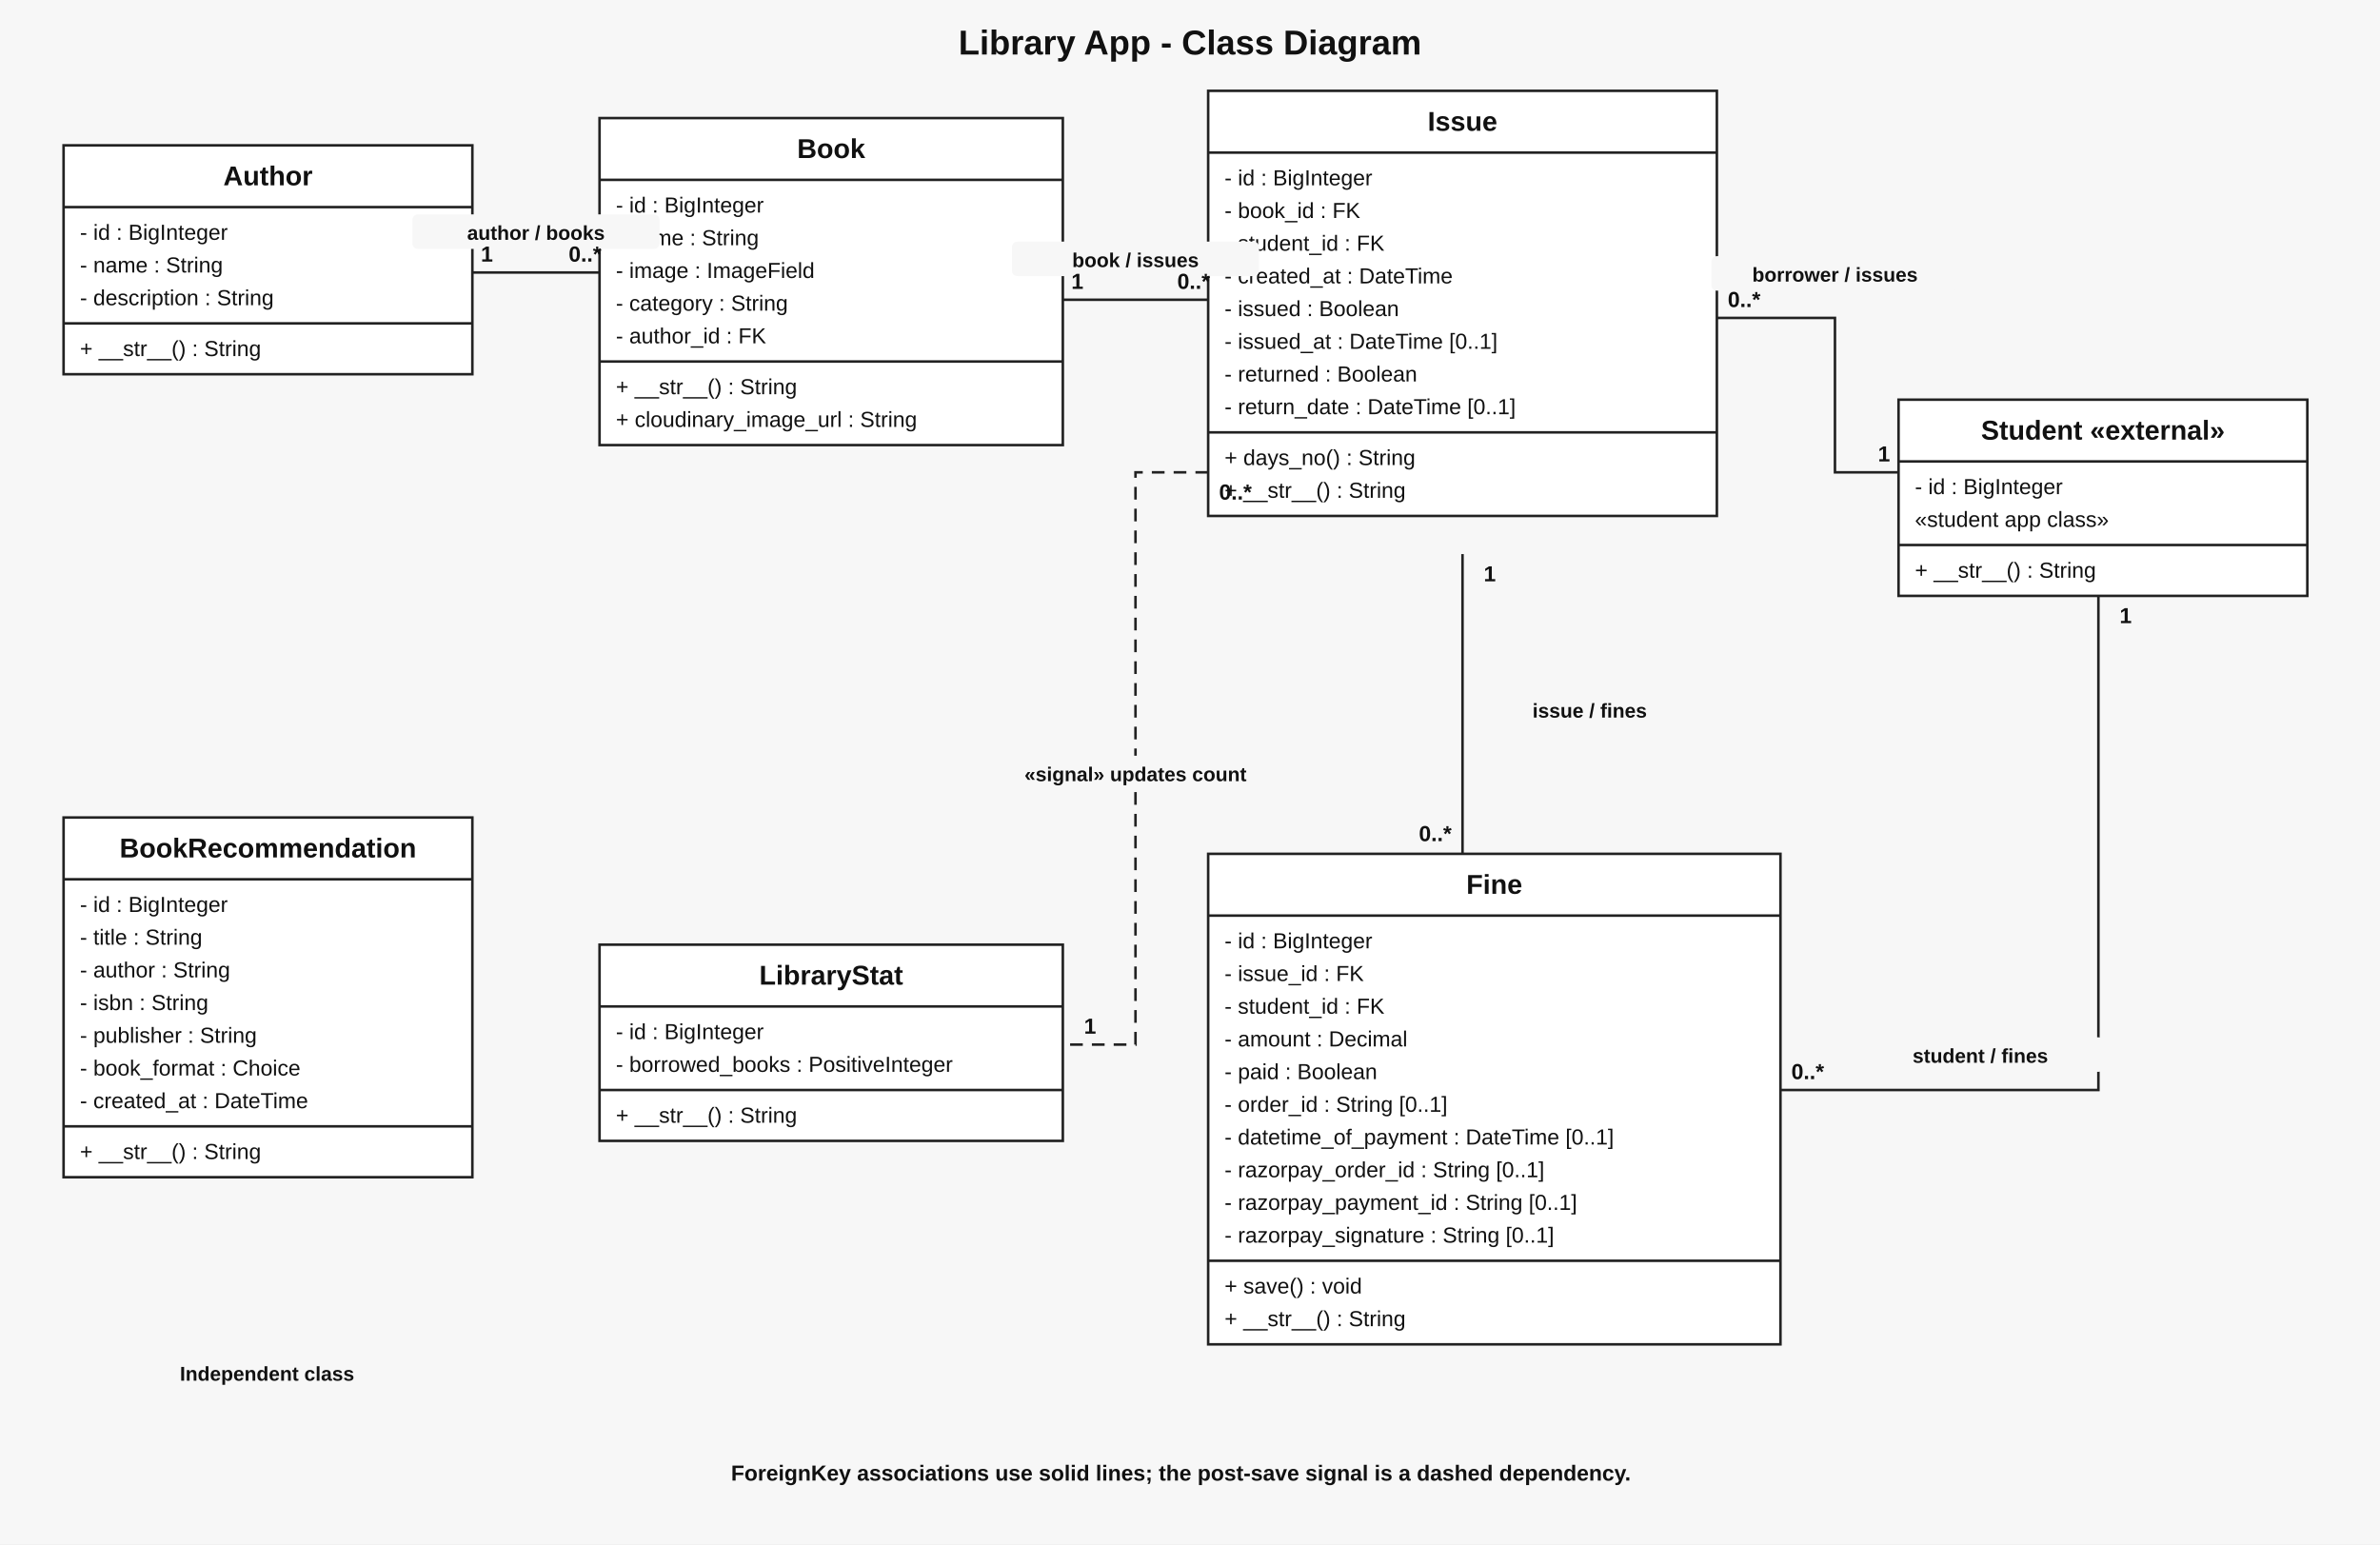
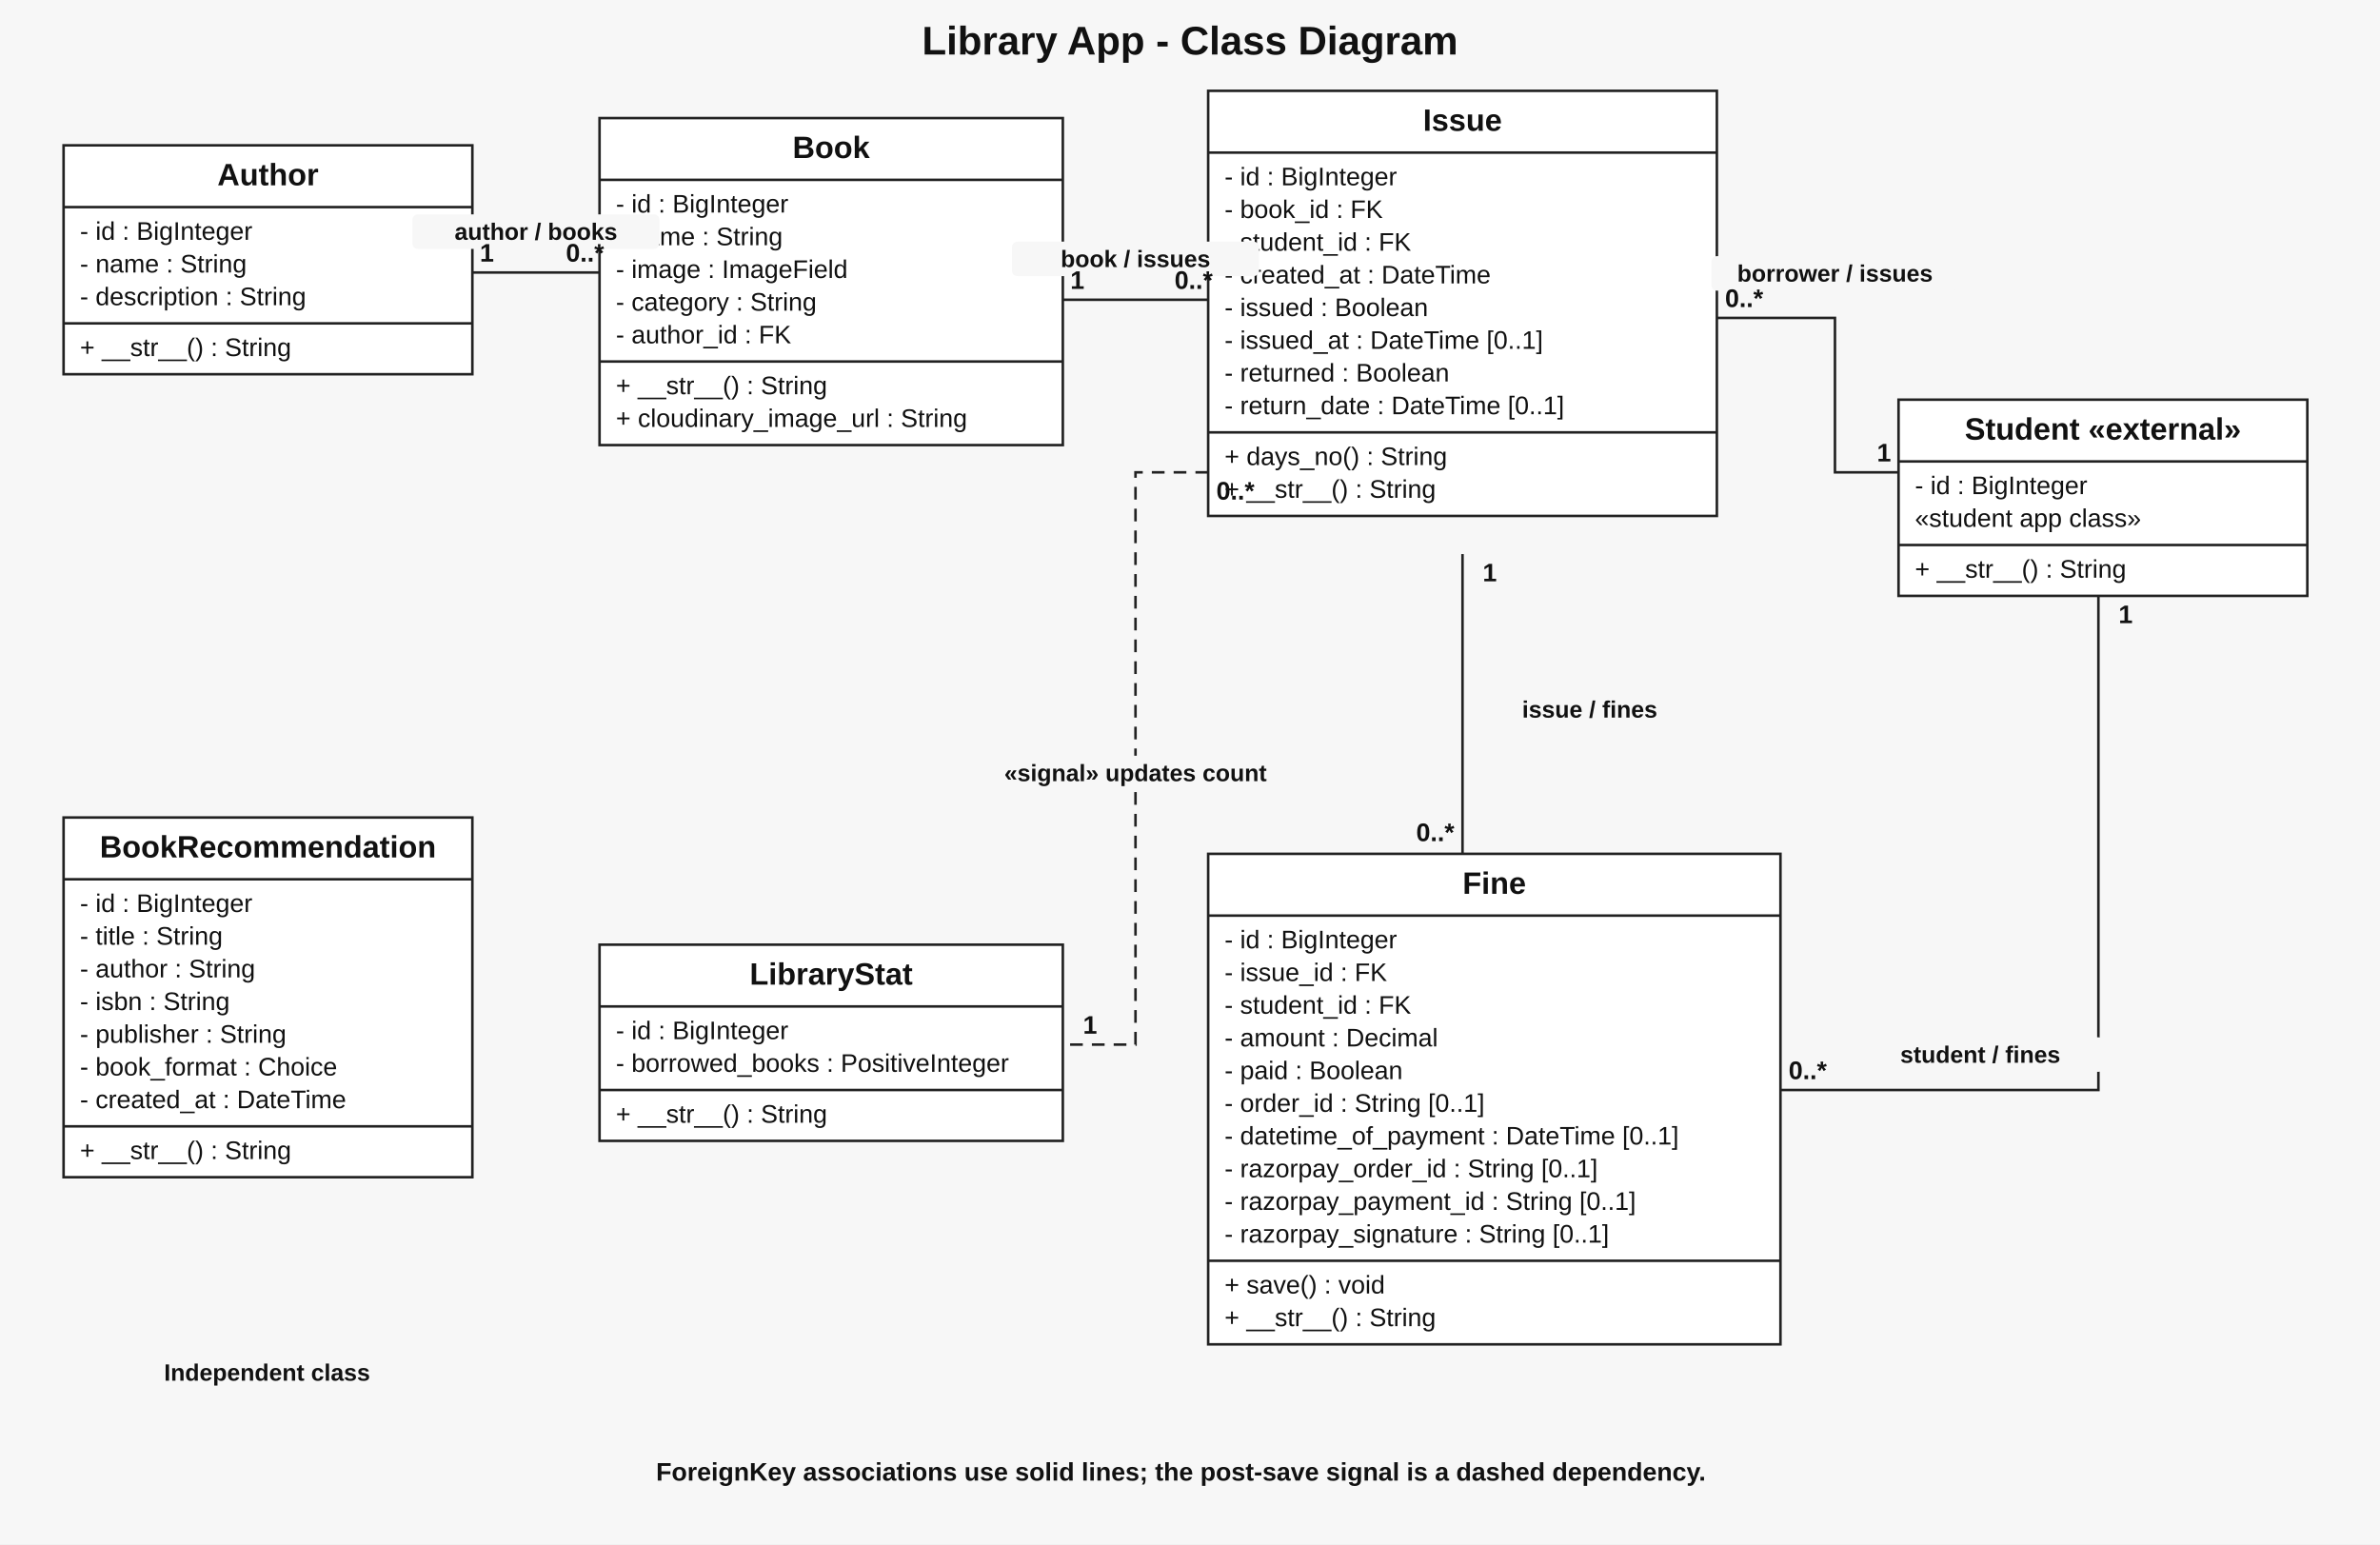
<svg xmlns="http://www.w3.org/2000/svg" width="1310" height="850" viewBox="0 0 1310 850" role="img" aria-label="Library App - Class Diagram">
  <defs>
    <marker id="arrow" viewBox="0 0 10 10" refX="9" refY="5" markerWidth="7" markerHeight="7" orient="auto">
      <path d="M0,0 L10,5 L0,10 z" fill="#222" />
    </marker>
    <marker id="open" viewBox="0 0 12 12" refX="11" refY="6" markerWidth="10" markerHeight="10" orient="auto">
      <path d="M1,1 L11,6 L1,11 z" fill="#fff" stroke="#222" />
    </marker>
  </defs>
  <rect width="100%" height="100%" fill="#f7f7f7" />
  <g font-family="Arial,Helvetica,sans-serif" stroke="#222" stroke-width="1.4">
-     <text x="655.0" y="30" font-size="19" text-anchor="middle" font-weight="bold" fill="#111" stroke="none">Library App - Class Diagram</text>
+     <text x="655.0" y="30" font-size="22" text-anchor="middle" font-weight="bold" fill="#111" stroke="none">Library App - Class Diagram</text>
    <rect x="35" y="80" width="225" height="126" fill="#fff" />
    <line x1="35" y1="114" x2="260" y2="114" />
    <line x1="35" y1="178" x2="260" y2="178" />
-     <text x="147.5" y="102" font-size="15" text-anchor="middle" font-weight="bold" fill="#111" stroke="none">Author</text>
-     <text x="44" y="132" font-size="12" text-anchor="start" font-weight="normal" fill="#111" stroke="none">- id : BigInteger</text>
-     <text x="44" y="150" font-size="12" text-anchor="start" font-weight="normal" fill="#111" stroke="none">- name : String</text>
-     <text x="44" y="168" font-size="12" text-anchor="start" font-weight="normal" fill="#111" stroke="none">- description : String</text>
-     <text x="44" y="196" font-size="12" text-anchor="start" font-weight="normal" fill="#111" stroke="none">+ __str__() : String</text>
+     <text x="147.5" y="102" font-size="17" text-anchor="middle" font-weight="bold" fill="#111" stroke="none">Author</text>
+     <text x="44" y="132" font-size="14" text-anchor="start" font-weight="normal" fill="#111" stroke="none">- id : BigInteger</text>
+     <text x="44" y="150" font-size="14" text-anchor="start" font-weight="normal" fill="#111" stroke="none">- name : String</text>
+     <text x="44" y="168" font-size="14" text-anchor="start" font-weight="normal" fill="#111" stroke="none">- description : String</text>
+     <text x="44" y="196" font-size="14" text-anchor="start" font-weight="normal" fill="#111" stroke="none">+ __str__() : String</text>
    <rect x="330" y="65" width="255" height="180" fill="#fff" />
    <line x1="330" y1="99" x2="585" y2="99" />
    <line x1="330" y1="199" x2="585" y2="199" />
-     <text x="457.5" y="87" font-size="15" text-anchor="middle" font-weight="bold" fill="#111" stroke="none">Book</text>
-     <text x="339" y="117" font-size="12" text-anchor="start" font-weight="normal" fill="#111" stroke="none">- id : BigInteger</text>
-     <text x="339" y="135" font-size="12" text-anchor="start" font-weight="normal" fill="#111" stroke="none">- name : String</text>
-     <text x="339" y="153" font-size="12" text-anchor="start" font-weight="normal" fill="#111" stroke="none">- image : ImageField</text>
-     <text x="339" y="171" font-size="12" text-anchor="start" font-weight="normal" fill="#111" stroke="none">- category : String</text>
-     <text x="339" y="189" font-size="12" text-anchor="start" font-weight="normal" fill="#111" stroke="none">- author_id : FK</text>
-     <text x="339" y="217" font-size="12" text-anchor="start" font-weight="normal" fill="#111" stroke="none">+ __str__() : String</text>
-     <text x="339" y="235" font-size="12" text-anchor="start" font-weight="normal" fill="#111" stroke="none">+ cloudinary_image_url : String</text>
+     <text x="457.5" y="87" font-size="17" text-anchor="middle" font-weight="bold" fill="#111" stroke="none">Book</text>
+     <text x="339" y="117" font-size="14" text-anchor="start" font-weight="normal" fill="#111" stroke="none">- id : BigInteger</text>
+     <text x="339" y="135" font-size="14" text-anchor="start" font-weight="normal" fill="#111" stroke="none">- name : String</text>
+     <text x="339" y="153" font-size="14" text-anchor="start" font-weight="normal" fill="#111" stroke="none">- image : ImageField</text>
+     <text x="339" y="171" font-size="14" text-anchor="start" font-weight="normal" fill="#111" stroke="none">- category : String</text>
+     <text x="339" y="189" font-size="14" text-anchor="start" font-weight="normal" fill="#111" stroke="none">- author_id : FK</text>
+     <text x="339" y="217" font-size="14" text-anchor="start" font-weight="normal" fill="#111" stroke="none">+ __str__() : String</text>
+     <text x="339" y="235" font-size="14" text-anchor="start" font-weight="normal" fill="#111" stroke="none">+ cloudinary_image_url : String</text>
    <rect x="665" y="50" width="280" height="234" fill="#fff" />
    <line x1="665" y1="84" x2="945" y2="84" />
    <line x1="665" y1="238" x2="945" y2="238" />
-     <text x="805.0" y="72" font-size="15" text-anchor="middle" font-weight="bold" fill="#111" stroke="none">Issue</text>
-     <text x="674" y="102" font-size="12" text-anchor="start" font-weight="normal" fill="#111" stroke="none">- id : BigInteger</text>
-     <text x="674" y="120" font-size="12" text-anchor="start" font-weight="normal" fill="#111" stroke="none">- book_id : FK</text>
-     <text x="674" y="138" font-size="12" text-anchor="start" font-weight="normal" fill="#111" stroke="none">- student_id : FK</text>
-     <text x="674" y="156" font-size="12" text-anchor="start" font-weight="normal" fill="#111" stroke="none">- created_at : DateTime</text>
-     <text x="674" y="174" font-size="12" text-anchor="start" font-weight="normal" fill="#111" stroke="none">- issued : Boolean</text>
-     <text x="674" y="192" font-size="12" text-anchor="start" font-weight="normal" fill="#111" stroke="none">- issued_at : DateTime [0..1]</text>
-     <text x="674" y="210" font-size="12" text-anchor="start" font-weight="normal" fill="#111" stroke="none">- returned : Boolean</text>
-     <text x="674" y="228" font-size="12" text-anchor="start" font-weight="normal" fill="#111" stroke="none">- return_date : DateTime [0..1]</text>
-     <text x="674" y="256" font-size="12" text-anchor="start" font-weight="normal" fill="#111" stroke="none">+ days_no() : String</text>
-     <text x="674" y="274" font-size="12" text-anchor="start" font-weight="normal" fill="#111" stroke="none">+ __str__() : String</text>
+     <text x="805.0" y="72" font-size="17" text-anchor="middle" font-weight="bold" fill="#111" stroke="none">Issue</text>
+     <text x="674" y="102" font-size="14" text-anchor="start" font-weight="normal" fill="#111" stroke="none">- id : BigInteger</text>
+     <text x="674" y="120" font-size="14" text-anchor="start" font-weight="normal" fill="#111" stroke="none">- book_id : FK</text>
+     <text x="674" y="138" font-size="14" text-anchor="start" font-weight="normal" fill="#111" stroke="none">- student_id : FK</text>
+     <text x="674" y="156" font-size="14" text-anchor="start" font-weight="normal" fill="#111" stroke="none">- created_at : DateTime</text>
+     <text x="674" y="174" font-size="14" text-anchor="start" font-weight="normal" fill="#111" stroke="none">- issued : Boolean</text>
+     <text x="674" y="192" font-size="14" text-anchor="start" font-weight="normal" fill="#111" stroke="none">- issued_at : DateTime [0..1]</text>
+     <text x="674" y="210" font-size="14" text-anchor="start" font-weight="normal" fill="#111" stroke="none">- returned : Boolean</text>
+     <text x="674" y="228" font-size="14" text-anchor="start" font-weight="normal" fill="#111" stroke="none">- return_date : DateTime [0..1]</text>
+     <text x="674" y="256" font-size="14" text-anchor="start" font-weight="normal" fill="#111" stroke="none">+ days_no() : String</text>
+     <text x="674" y="274" font-size="14" text-anchor="start" font-weight="normal" fill="#111" stroke="none">+ __str__() : String</text>
    <rect x="665" y="470" width="315" height="270" fill="#fff" />
    <line x1="665" y1="504" x2="980" y2="504" />
    <line x1="665" y1="694" x2="980" y2="694" />
-     <text x="822.5" y="492" font-size="15" text-anchor="middle" font-weight="bold" fill="#111" stroke="none">Fine</text>
-     <text x="674" y="522" font-size="12" text-anchor="start" font-weight="normal" fill="#111" stroke="none">- id : BigInteger</text>
-     <text x="674" y="540" font-size="12" text-anchor="start" font-weight="normal" fill="#111" stroke="none">- issue_id : FK</text>
-     <text x="674" y="558" font-size="12" text-anchor="start" font-weight="normal" fill="#111" stroke="none">- student_id : FK</text>
-     <text x="674" y="576" font-size="12" text-anchor="start" font-weight="normal" fill="#111" stroke="none">- amount : Decimal</text>
-     <text x="674" y="594" font-size="12" text-anchor="start" font-weight="normal" fill="#111" stroke="none">- paid : Boolean</text>
-     <text x="674" y="612" font-size="12" text-anchor="start" font-weight="normal" fill="#111" stroke="none">- order_id : String [0..1]</text>
-     <text x="674" y="630" font-size="12" text-anchor="start" font-weight="normal" fill="#111" stroke="none">- datetime_of_payment : DateTime [0..1]</text>
-     <text x="674" y="648" font-size="12" text-anchor="start" font-weight="normal" fill="#111" stroke="none">- razorpay_order_id : String [0..1]</text>
-     <text x="674" y="666" font-size="12" text-anchor="start" font-weight="normal" fill="#111" stroke="none">- razorpay_payment_id : String [0..1]</text>
-     <text x="674" y="684" font-size="12" text-anchor="start" font-weight="normal" fill="#111" stroke="none">- razorpay_signature : String [0..1]</text>
-     <text x="674" y="712" font-size="12" text-anchor="start" font-weight="normal" fill="#111" stroke="none">+ save() : void</text>
-     <text x="674" y="730" font-size="12" text-anchor="start" font-weight="normal" fill="#111" stroke="none">+ __str__() : String</text>
+     <text x="822.5" y="492" font-size="17" text-anchor="middle" font-weight="bold" fill="#111" stroke="none">Fine</text>
+     <text x="674" y="522" font-size="14" text-anchor="start" font-weight="normal" fill="#111" stroke="none">- id : BigInteger</text>
+     <text x="674" y="540" font-size="14" text-anchor="start" font-weight="normal" fill="#111" stroke="none">- issue_id : FK</text>
+     <text x="674" y="558" font-size="14" text-anchor="start" font-weight="normal" fill="#111" stroke="none">- student_id : FK</text>
+     <text x="674" y="576" font-size="14" text-anchor="start" font-weight="normal" fill="#111" stroke="none">- amount : Decimal</text>
+     <text x="674" y="594" font-size="14" text-anchor="start" font-weight="normal" fill="#111" stroke="none">- paid : Boolean</text>
+     <text x="674" y="612" font-size="14" text-anchor="start" font-weight="normal" fill="#111" stroke="none">- order_id : String [0..1]</text>
+     <text x="674" y="630" font-size="14" text-anchor="start" font-weight="normal" fill="#111" stroke="none">- datetime_of_payment : DateTime [0..1]</text>
+     <text x="674" y="648" font-size="14" text-anchor="start" font-weight="normal" fill="#111" stroke="none">- razorpay_order_id : String [0..1]</text>
+     <text x="674" y="666" font-size="14" text-anchor="start" font-weight="normal" fill="#111" stroke="none">- razorpay_payment_id : String [0..1]</text>
+     <text x="674" y="684" font-size="14" text-anchor="start" font-weight="normal" fill="#111" stroke="none">- razorpay_signature : String [0..1]</text>
+     <text x="674" y="712" font-size="14" text-anchor="start" font-weight="normal" fill="#111" stroke="none">+ save() : void</text>
+     <text x="674" y="730" font-size="14" text-anchor="start" font-weight="normal" fill="#111" stroke="none">+ __str__() : String</text>
    <rect x="1045" y="220" width="225" height="108" fill="#fff" />
    <line x1="1045" y1="254" x2="1270" y2="254" />
    <line x1="1045" y1="300" x2="1270" y2="300" />
-     <text x="1157.5" y="242" font-size="15" text-anchor="middle" font-weight="bold" fill="#111" stroke="none">Student «external»</text>
-     <text x="1054" y="272" font-size="12" text-anchor="start" font-weight="normal" fill="#111" stroke="none">- id : BigInteger</text>
-     <text x="1054" y="290" font-size="12" text-anchor="start" font-weight="normal" fill="#111" stroke="none">«student app class»</text>
-     <text x="1054" y="318" font-size="12" text-anchor="start" font-weight="normal" fill="#111" stroke="none">+ __str__() : String</text>
+     <text x="1157.5" y="242" font-size="17" text-anchor="middle" font-weight="bold" fill="#111" stroke="none">Student «external»</text>
+     <text x="1054" y="272" font-size="14" text-anchor="start" font-weight="normal" fill="#111" stroke="none">- id : BigInteger</text>
+     <text x="1054" y="290" font-size="14" text-anchor="start" font-weight="normal" fill="#111" stroke="none">«student app class»</text>
+     <text x="1054" y="318" font-size="14" text-anchor="start" font-weight="normal" fill="#111" stroke="none">+ __str__() : String</text>
    <rect x="330" y="520" width="255" height="108" fill="#fff" />
    <line x1="330" y1="554" x2="585" y2="554" />
    <line x1="330" y1="600" x2="585" y2="600" />
-     <text x="457.5" y="542" font-size="15" text-anchor="middle" font-weight="bold" fill="#111" stroke="none">LibraryStat</text>
-     <text x="339" y="572" font-size="12" text-anchor="start" font-weight="normal" fill="#111" stroke="none">- id : BigInteger</text>
-     <text x="339" y="590" font-size="12" text-anchor="start" font-weight="normal" fill="#111" stroke="none">- borrowed_books : PositiveInteger</text>
-     <text x="339" y="618" font-size="12" text-anchor="start" font-weight="normal" fill="#111" stroke="none">+ __str__() : String</text>
+     <text x="457.5" y="542" font-size="17" text-anchor="middle" font-weight="bold" fill="#111" stroke="none">LibraryStat</text>
+     <text x="339" y="572" font-size="14" text-anchor="start" font-weight="normal" fill="#111" stroke="none">- id : BigInteger</text>
+     <text x="339" y="590" font-size="14" text-anchor="start" font-weight="normal" fill="#111" stroke="none">- borrowed_books : PositiveInteger</text>
+     <text x="339" y="618" font-size="14" text-anchor="start" font-weight="normal" fill="#111" stroke="none">+ __str__() : String</text>
    <rect x="35" y="450" width="225" height="198" fill="#fff" />
    <line x1="35" y1="484" x2="260" y2="484" />
    <line x1="35" y1="620" x2="260" y2="620" />
-     <text x="147.5" y="472" font-size="15" text-anchor="middle" font-weight="bold" fill="#111" stroke="none">BookRecommendation</text>
-     <text x="44" y="502" font-size="12" text-anchor="start" font-weight="normal" fill="#111" stroke="none">- id : BigInteger</text>
-     <text x="44" y="520" font-size="12" text-anchor="start" font-weight="normal" fill="#111" stroke="none">- title : String</text>
-     <text x="44" y="538" font-size="12" text-anchor="start" font-weight="normal" fill="#111" stroke="none">- author : String</text>
-     <text x="44" y="556" font-size="12" text-anchor="start" font-weight="normal" fill="#111" stroke="none">- isbn : String</text>
-     <text x="44" y="574" font-size="12" text-anchor="start" font-weight="normal" fill="#111" stroke="none">- publisher : String</text>
-     <text x="44" y="592" font-size="12" text-anchor="start" font-weight="normal" fill="#111" stroke="none">- book_format : Choice</text>
-     <text x="44" y="610" font-size="12" text-anchor="start" font-weight="normal" fill="#111" stroke="none">- created_at : DateTime</text>
-     <text x="44" y="638" font-size="12" text-anchor="start" font-weight="normal" fill="#111" stroke="none">+ __str__() : String</text>
+     <text x="147.5" y="472" font-size="17" text-anchor="middle" font-weight="bold" fill="#111" stroke="none">BookRecommendation</text>
+     <text x="44" y="502" font-size="14" text-anchor="start" font-weight="normal" fill="#111" stroke="none">- id : BigInteger</text>
+     <text x="44" y="520" font-size="14" text-anchor="start" font-weight="normal" fill="#111" stroke="none">- title : String</text>
+     <text x="44" y="538" font-size="14" text-anchor="start" font-weight="normal" fill="#111" stroke="none">- author : String</text>
+     <text x="44" y="556" font-size="14" text-anchor="start" font-weight="normal" fill="#111" stroke="none">- isbn : String</text>
+     <text x="44" y="574" font-size="14" text-anchor="start" font-weight="normal" fill="#111" stroke="none">- publisher : String</text>
+     <text x="44" y="592" font-size="14" text-anchor="start" font-weight="normal" fill="#111" stroke="none">- book_format : Choice</text>
+     <text x="44" y="610" font-size="14" text-anchor="start" font-weight="normal" fill="#111" stroke="none">- created_at : DateTime</text>
+     <text x="44" y="638" font-size="14" text-anchor="start" font-weight="normal" fill="#111" stroke="none">+ __str__() : String</text>
    <path d="M260,150 L330,150" fill="none" />
    <rect x="227" y="118" width="136" height="19" rx="3" fill="#f7f7f7" stroke="none" />
-     <text x="295" y="132" font-size="11" text-anchor="middle" font-weight="bold" fill="#111" stroke="none">author / books</text>
-     <text x="268" y="144" font-size="12" text-anchor="middle" font-weight="bold" fill="#111" stroke="none">1</text>
-     <text x="322" y="144" font-size="12" text-anchor="middle" font-weight="bold" fill="#111" stroke="none">0..*</text>
+     <text x="295" y="132" font-size="13" text-anchor="middle" font-weight="bold" fill="#111" stroke="none">author / books</text>
+     <text x="268" y="144" font-size="14" text-anchor="middle" font-weight="bold" fill="#111" stroke="none">1</text>
+     <text x="322" y="144" font-size="14" text-anchor="middle" font-weight="bold" fill="#111" stroke="none">0..*</text>
    <path d="M585,165 L665,165" fill="none" />
    <rect x="557" y="133" width="136" height="19" rx="3" fill="#f7f7f7" stroke="none" />
-     <text x="625" y="147" font-size="11" text-anchor="middle" font-weight="bold" fill="#111" stroke="none">book / issues</text>
-     <text x="593" y="159" font-size="12" text-anchor="middle" font-weight="bold" fill="#111" stroke="none">1</text>
-     <text x="657" y="159" font-size="12" text-anchor="middle" font-weight="bold" fill="#111" stroke="none">0..*</text>
+     <text x="625" y="147" font-size="13" text-anchor="middle" font-weight="bold" fill="#111" stroke="none">book / issues</text>
+     <text x="593" y="159" font-size="14" text-anchor="middle" font-weight="bold" fill="#111" stroke="none">1</text>
+     <text x="657" y="159" font-size="14" text-anchor="middle" font-weight="bold" fill="#111" stroke="none">0..*</text>
    <path d="M805,305 L805,470" fill="none" />
    <rect x="807" y="381" width="136" height="19" rx="3" fill="#f7f7f7" stroke="none" />
-     <text x="875" y="395" font-size="11" text-anchor="middle" font-weight="bold" fill="#111" stroke="none">issue / fines</text>
-     <text x="820" y="320" font-size="12" text-anchor="middle" font-weight="bold" fill="#111" stroke="none">1</text>
-     <text x="790" y="463" font-size="12" text-anchor="middle" font-weight="bold" fill="#111" stroke="none">0..*</text>
+     <text x="875" y="395" font-size="13" text-anchor="middle" font-weight="bold" fill="#111" stroke="none">issue / fines</text>
+     <text x="820" y="320" font-size="14" text-anchor="middle" font-weight="bold" fill="#111" stroke="none">1</text>
+     <text x="790" y="463" font-size="14" text-anchor="middle" font-weight="bold" fill="#111" stroke="none">0..*</text>
    <path d="M945,175 L1010,175 L1010,260 L1045,260" fill="none" />
    <rect x="942" y="141" width="136" height="19" rx="3" fill="#f7f7f7" stroke="none" />
-     <text x="1010" y="155" font-size="11" text-anchor="middle" font-weight="bold" fill="#111" stroke="none">borrower / issues</text>
-     <text x="960" y="169" font-size="12" text-anchor="middle" font-weight="bold" fill="#111" stroke="none">0..*</text>
-     <text x="1037" y="254" font-size="12" text-anchor="middle" font-weight="bold" fill="#111" stroke="none">1</text>
+     <text x="1010" y="155" font-size="13" text-anchor="middle" font-weight="bold" fill="#111" stroke="none">borrower / issues</text>
+     <text x="960" y="169" font-size="14" text-anchor="middle" font-weight="bold" fill="#111" stroke="none">0..*</text>
+     <text x="1037" y="254" font-size="14" text-anchor="middle" font-weight="bold" fill="#111" stroke="none">1</text>
    <path d="M980,600 L1155,600 L1155,328" fill="none" />
    <rect x="1022" y="571" width="136" height="19" rx="3" fill="#f7f7f7" stroke="none" />
-     <text x="1090" y="585" font-size="11" text-anchor="middle" font-weight="bold" fill="#111" stroke="none">student / fines</text>
-     <text x="995" y="594" font-size="12" text-anchor="middle" font-weight="bold" fill="#111" stroke="none">0..*</text>
-     <text x="1170" y="343" font-size="12" text-anchor="middle" font-weight="bold" fill="#111" stroke="none">1</text>
+     <text x="1090" y="585" font-size="13" text-anchor="middle" font-weight="bold" fill="#111" stroke="none">student / fines</text>
+     <text x="995" y="594" font-size="14" text-anchor="middle" font-weight="bold" fill="#111" stroke="none">0..*</text>
+     <text x="1170" y="343" font-size="14" text-anchor="middle" font-weight="bold" fill="#111" stroke="none">1</text>
    <path d="M665,260 L625,260 L625,575 L585,575" fill="none" stroke-dasharray="7 5" />
    <rect x="557" y="416" width="136" height="19" rx="3" fill="#f7f7f7" stroke="none" />
-     <text x="625" y="430" font-size="11" text-anchor="middle" font-weight="bold" fill="#111" stroke="none">«signal» updates count</text>
-     <text x="680" y="275" font-size="12" text-anchor="middle" font-weight="bold" fill="#111" stroke="none">0..*</text>
-     <text x="600" y="569" font-size="12" text-anchor="middle" font-weight="bold" fill="#111" stroke="none">1</text>
-     <text x="147" y="760" font-size="11" text-anchor="middle" font-weight="bold" fill="#111" stroke="none">Independent class</text>
-     <text x="650" y="815" font-size="12" text-anchor="middle" font-weight="bold" fill="#111" stroke="none">ForeignKey associations use solid lines; the post-save signal is a dashed dependency.</text>
+     <text x="625" y="430" font-size="13" text-anchor="middle" font-weight="bold" fill="#111" stroke="none">«signal» updates count</text>
+     <text x="680" y="275" font-size="14" text-anchor="middle" font-weight="bold" fill="#111" stroke="none">0..*</text>
+     <text x="600" y="569" font-size="14" text-anchor="middle" font-weight="bold" fill="#111" stroke="none">1</text>
+     <text x="147" y="760" font-size="13" text-anchor="middle" font-weight="bold" fill="#111" stroke="none">Independent class</text>
+     <text x="650" y="815" font-size="14" text-anchor="middle" font-weight="bold" fill="#111" stroke="none">ForeignKey associations use solid lines; the post-save signal is a dashed dependency.</text>
  </g>
</svg>
